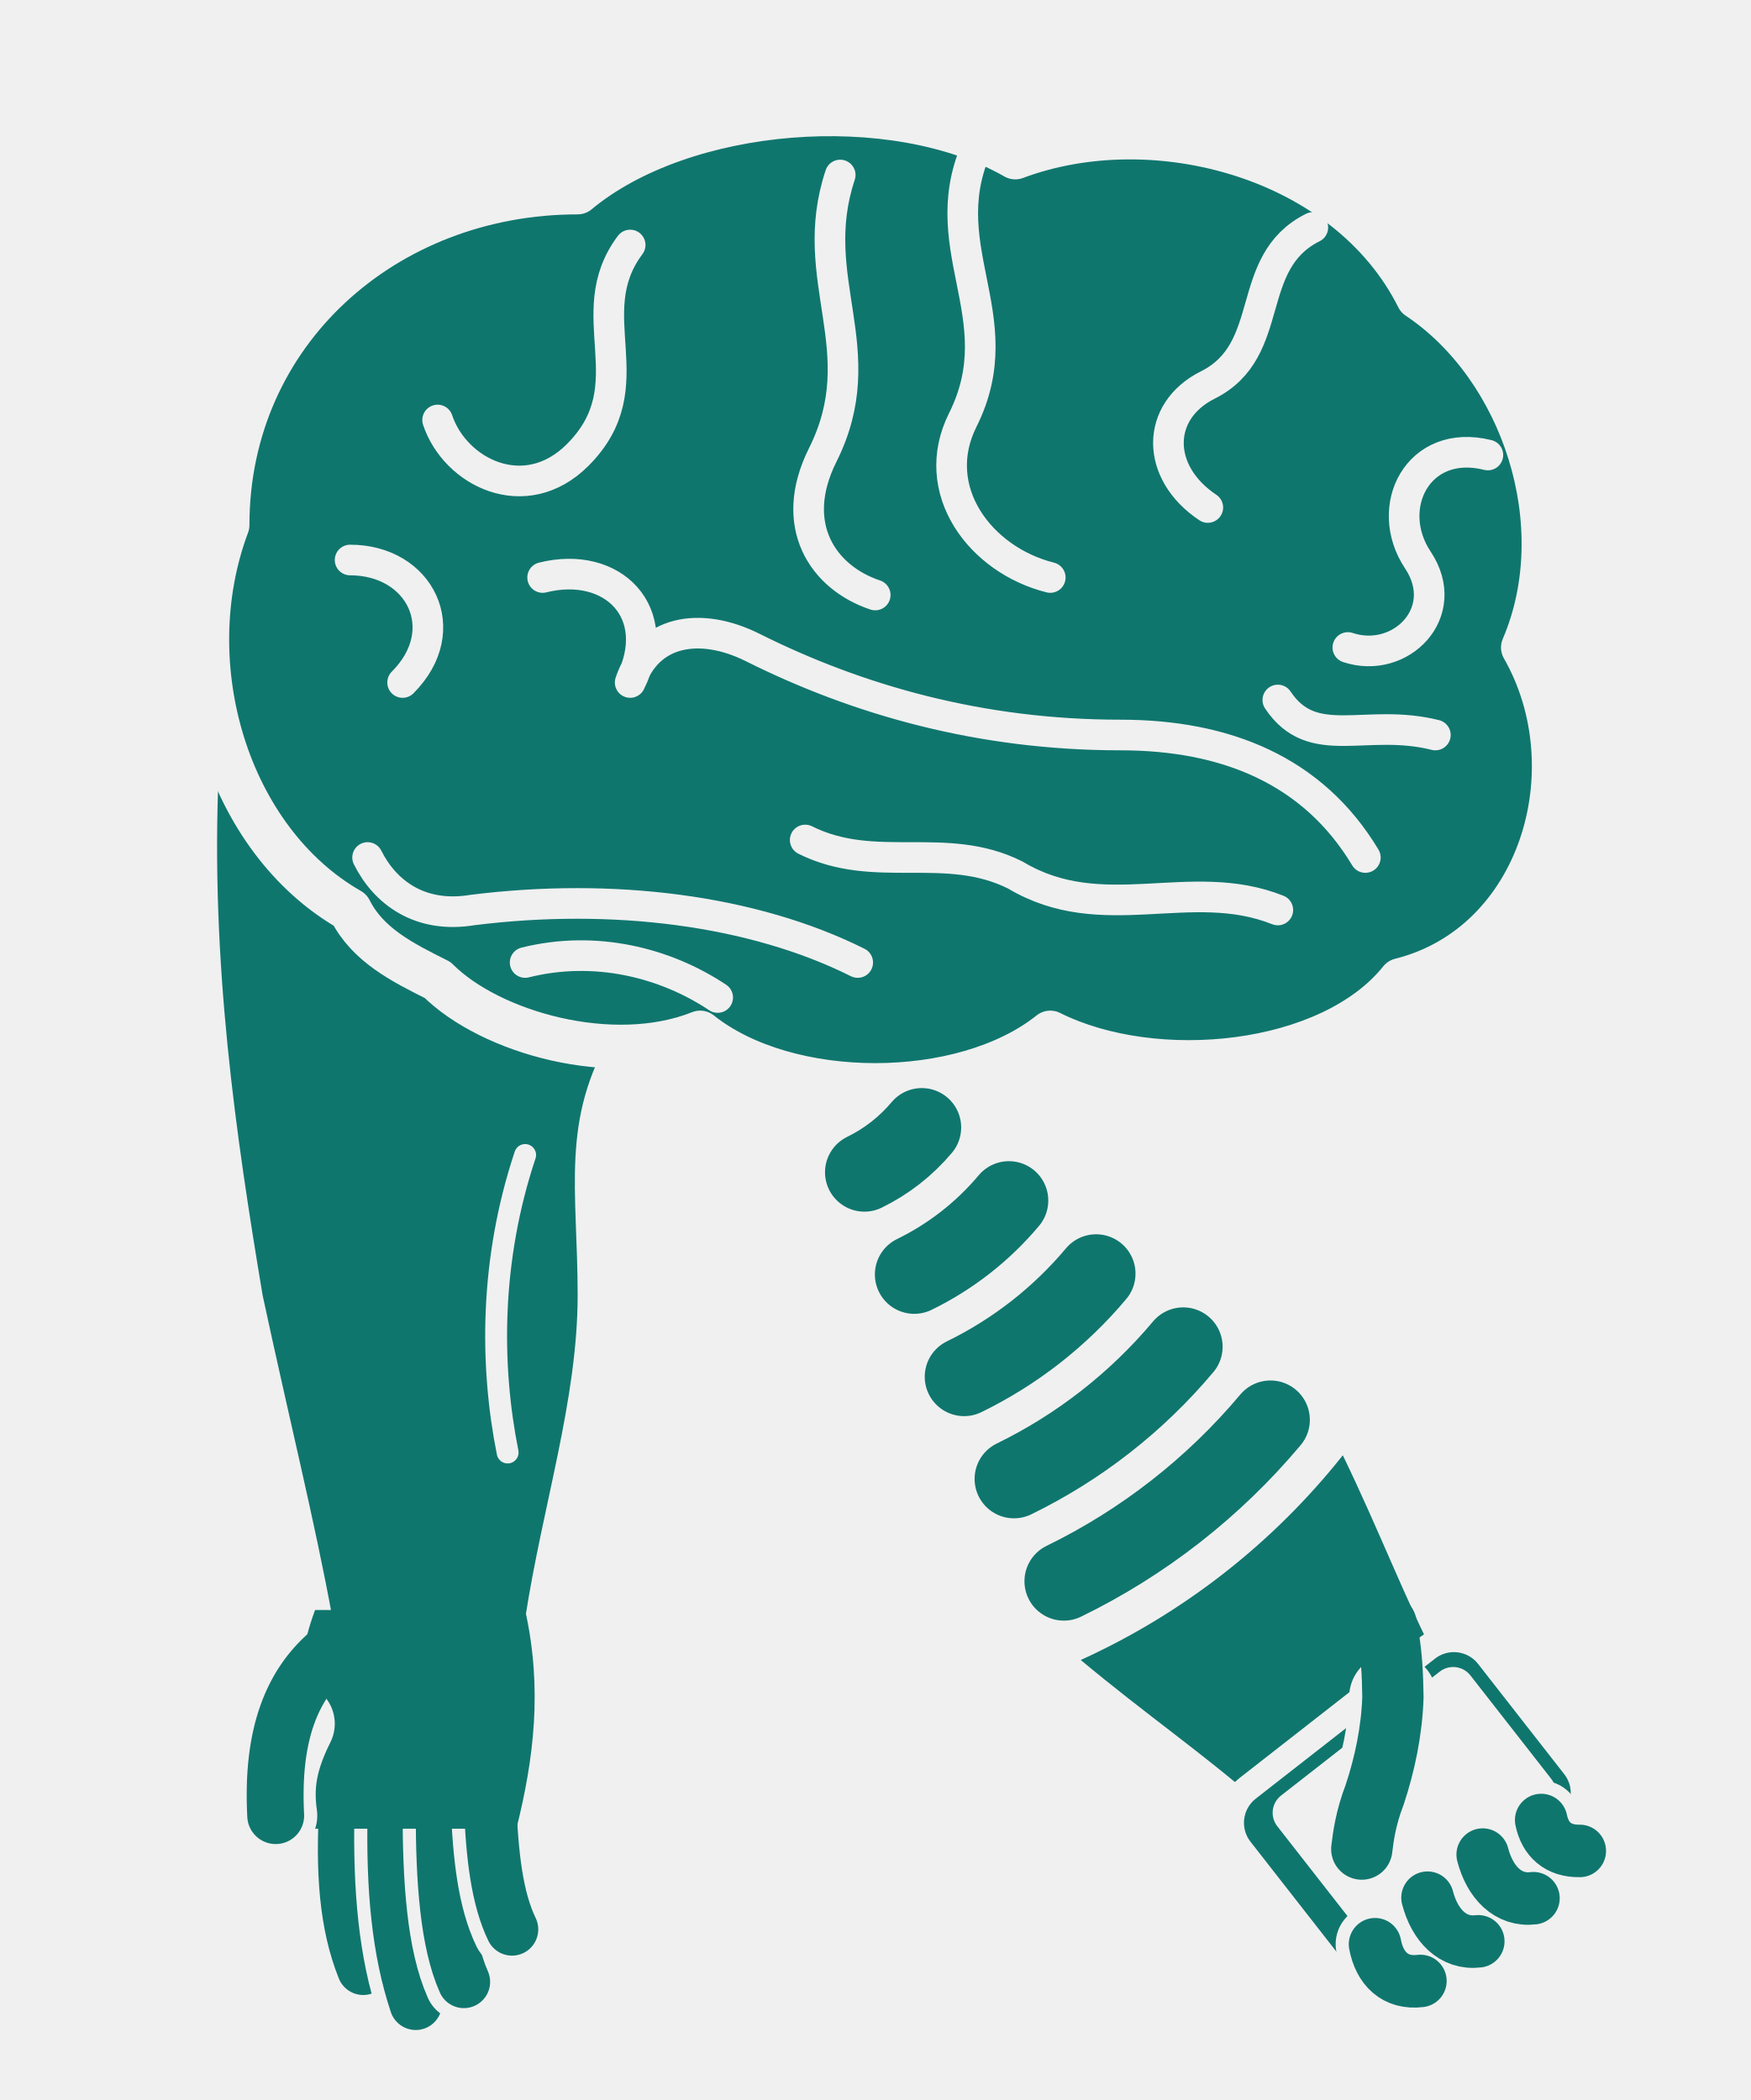
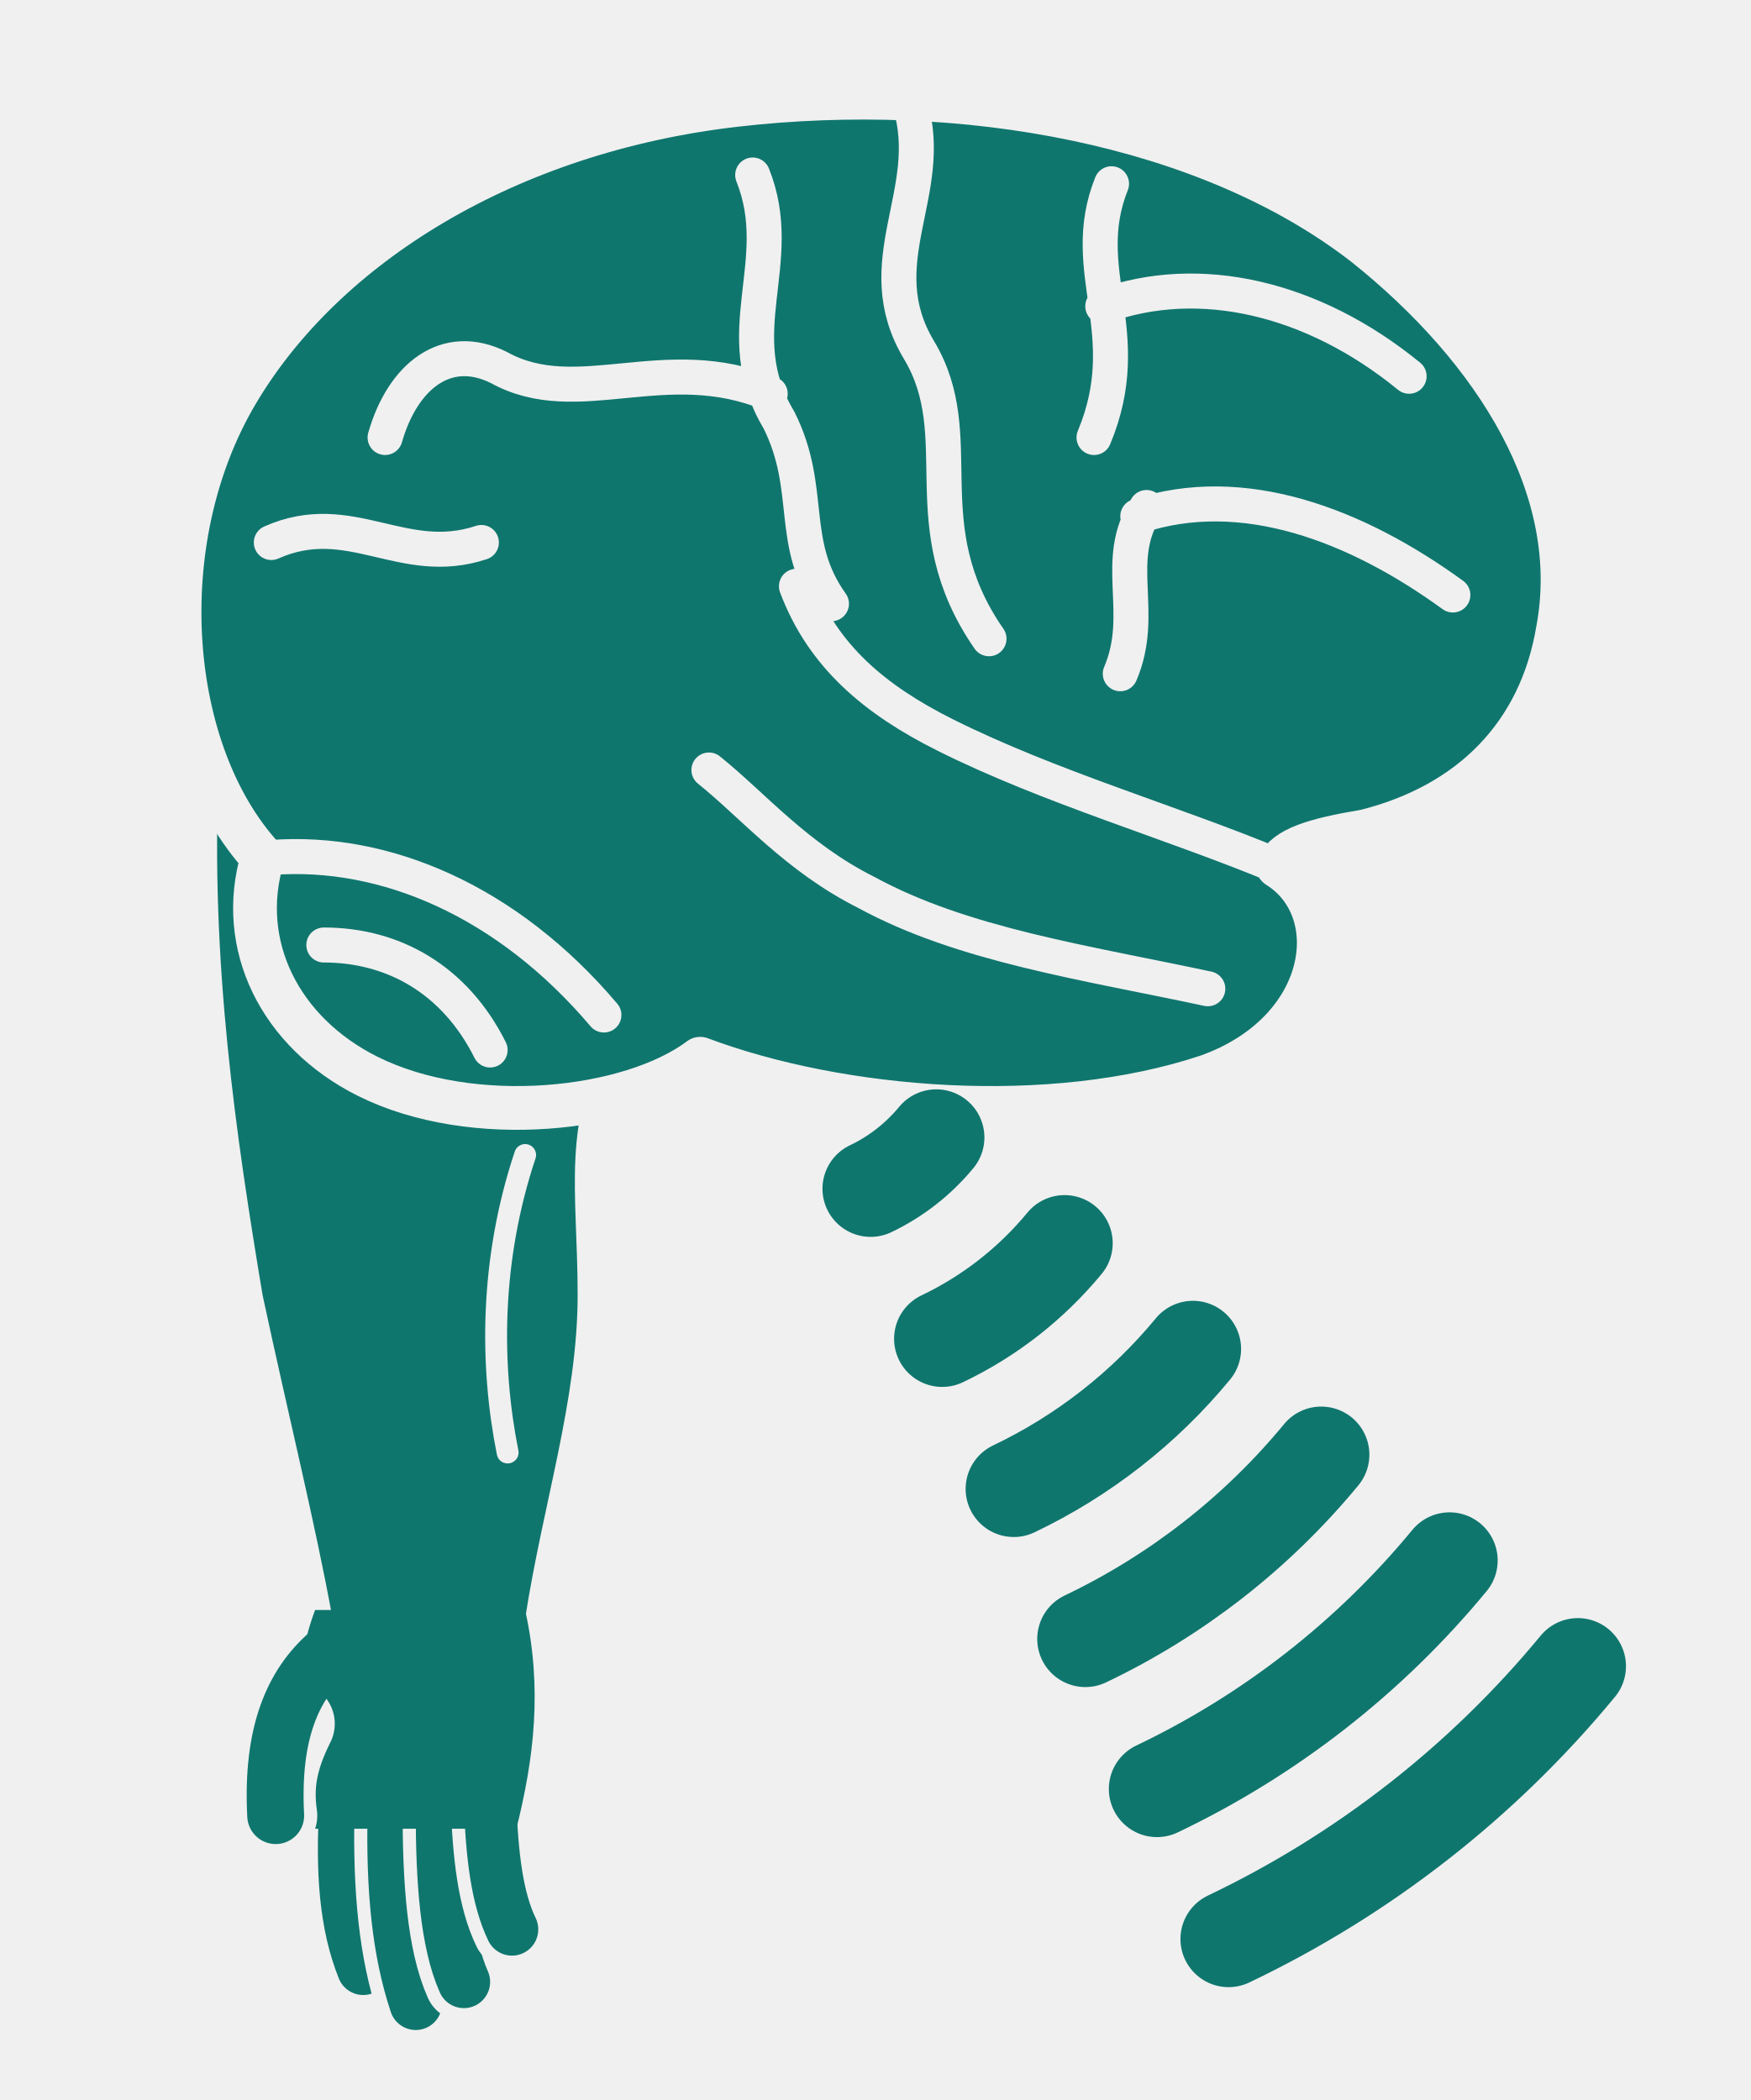
<svg xmlns="http://www.w3.org/2000/svg" viewBox="0 0 200 240" role="img" aria-label="ReConnect">
  <style>svg{color:#0f766e}.ink{fill:#0e2a2b}@media (prefers-color-scheme:dark){svg{color:#2dd4bf}.ink{fill:#e4efee}}</style>
  <defs>
    <mask id="rcmm1" maskUnits="userSpaceOnUse" x="-10" y="-10" width="220" height="260">
      <rect x="-10" y="-10" width="220" height="260" fill="#fff" />
      <path fill="none" stroke="#000" stroke-linecap="round" stroke-linejoin="round" d="M39.5 206 C39 214 39.5 220 41.5 225" stroke-width="9" />
    </mask>
    <mask id="rcmm2" maskUnits="userSpaceOnUse" x="-10" y="-10" width="220" height="260">
      <rect x="-10" y="-10" width="220" height="260" fill="#fff" />
      <path fill="none" stroke="#000" stroke-linecap="round" stroke-linejoin="round" d="M45 207 C44.8 216 45.5 223 47.5 229" stroke-width="9" />
    </mask>
    <mask id="rcmm3" maskUnits="userSpaceOnUse" x="-10" y="-10" width="220" height="260">
      <rect x="-10" y="-10" width="220" height="260" fill="#fff" />
      <path fill="none" stroke="#000" stroke-linecap="round" stroke-linejoin="round" d="M50.5 207 C50.5 215 51 222 53 226.5" stroke-width="9" />
    </mask>
    <mask id="rcmm4" maskUnits="userSpaceOnUse" x="-10" y="-10" width="220" height="260">
      <rect x="-10" y="-10" width="220" height="260" fill="#fff" />
      <path fill="none" stroke="#000" stroke-linecap="round" stroke-linejoin="round" d="M56 206 C56.2 212 56.8 217 58.5 220.5" stroke-width="9" />
    </mask>
    <mask id="rcmm5" maskUnits="userSpaceOnUse" x="-10" y="-10" width="220" height="260">
      <rect x="-10" y="-10" width="220" height="260" fill="#fff" />
      <path fill="none" stroke="#000" stroke-linecap="round" stroke-linejoin="round" d="M33.5 197 C31.5 201 31 204 31.5 207.5" stroke-width="9.5" />
    </mask>
    <mask id="rcmm6" maskUnits="userSpaceOnUse" x="-10" y="-10" width="220" height="260">
      <rect x="-10" y="-10" width="220" height="260" fill="#fff" />
      <path fill="none" stroke="#000" stroke-linecap="round" stroke-linejoin="round" d="M60 132 C56 144 56 156 58 166" stroke-width="2.5" />
    </mask>
    <mask id="rcmm7" maskUnits="userSpaceOnUse" x="-10" y="-10" width="220" height="260">
      <rect x="-10" y="-10" width="220" height="260" fill="#fff" />
-       <path fill="none" stroke="#000" stroke-linecap="round" stroke-linejoin="round" d="M40 104 C26 96 20 76 26 60 C26 38 44 22 66 22 C78 12 102 10 116 18 C132 12 154 18 162 34 C174 42 180 60 174 74 C182 88 176 108 160 112 C152 122 132 124 120 118 C110 126 90 126 80 118 C70 122 56 118 50 112 C46 110 42 108 40 104 Z" stroke-width="5" />
-       <path fill="none" stroke="#000" stroke-linecap="round" stroke-linejoin="round" d="M156 98 C150 88 140 84 128 84 C112 84 98 80 86 74 C80 71 74 72 72 78 M98 110 C86 104 70 102 54 104 C48 105 44 102 42 98 M146 104 C136 100 126 106 116 100 C108 96 100 100 92 96 M112 16 C106 28 116 36 110 48 C106 56 112 64 120 66 M96 20 C92 32 100 40 94 52 C90 60 94 66 100 68 M150 26 C142 30 146 40 138 44 C132 47 132 54 138 58 M170 52 C162 50 158 58 162 64 C166 70 160 76 154 74 M164 84 C156 82 150 86 146 80 M72 28 C66 36 74 44 66 52 C60 58 52 54 50 48 M40 64 C48 64 52 72 46 78 M62 66 C70 64 76 70 72 78 M60 110 C68 108 76 110 82 114" stroke-width="3.5" />
-     </mask>
-     <mask id="rcmm8" maskUnits="userSpaceOnUse" x="-10" y="-10" width="220" height="260">
-       <rect x="-10" y="-10" width="220" height="260" fill="#fff" />
-       <g transform="translate(90 116) rotate(52)">
-         <rect fill="none" stroke="#000" stroke-linecap="round" stroke-linejoin="round" x="102" y="-18" width="26" height="36" rx="5" stroke-width="3" />
-       </g>
-       <g transform="translate(90 116) rotate(52)">
-         <rect fill="#000" x="105" y="-15" width="20" height="28" rx="2.5" />
-       </g>
-       <g transform="translate(90 116) rotate(52)">
-         <path fill="none" stroke="#000" stroke-linecap="round" stroke-linejoin="round" d="M131.5 11 C130 13.5 127.5 13.8 125 12.5 M132 3 C130.5 5.5 127.5 5.8 124.5 4.5 M132 -5 C130.5 -2.5 127.5 -2.2 124.5 -3.5 M131 -12.5 C129.5 -10.5 127.5 -10.2 125.5 -11.2" stroke-width="9" />
-       </g>
-     </mask>
-     <mask id="rcmm9" maskUnits="userSpaceOnUse" x="-10" y="-10" width="220" height="260">
-       <rect x="-10" y="-10" width="220" height="260" fill="#fff" />
-       <g transform="translate(90 116) rotate(52)">
-         <path fill="none" stroke="#000" stroke-linecap="round" stroke-linejoin="round" d="M104 -6.5 C107 -4 109.5 -1 111.5 2 C113 4.5 114.5 6 115.5 7" stroke-width="10" />
-       </g>
+       <path fill="none" stroke="#000" stroke-linecap="round" stroke-linejoin="round" d="M30 98 C19 86 17 62 27 45 C37 28 58 15 84 12 C110 9 138 14 156 28 C171 40 181 56 178 72 C176 84 168 92 156 95 C150 96 147 97 146 99 C154 104 152 118 138 123 C120 129 96 127 80 121 C72 127 54 129 42 123 C32 118 27 108 30 98 Z" stroke-width="5" />
+       <path fill="none" stroke="#000" stroke-linecap="round" stroke-linejoin="round" d="M146 99 C134 94 120 90 108 84 C100 80 94 75 91 67 M138 113 C124 110 110 108 99 102 C91 98 86 92 81 88 M104 12 C107 22 99 30 105 40 C111 50 104 60 113 73 M127 21 C123 31 130 38 125 50 M131 58 C127 64 131 70 128 77 M126 35 C137 31 150 34 161 43 M130 59 C142 55 155 60 166 68 M86 20 C90 30 83 38 89 48 C93 56 90 62 95 69 M88 45 C76 40 66 47 57 42 C51 39 46 43 44 50 M31 62 C40 58 46 65 55 62 M31 98 C44 97 58 103 69 116 M37 108 C45 108 52 112 56 120" stroke-width="4" />
    </mask>
  </defs>
-   <g mask="url(#rcmm9)">
-     <g mask="url(#rcmm8)">
-       <g mask="url(#rcmm7)">
-         <g mask="url(#rcmm6)">
-           <g mask="url(#rcmm5)">
-             <g mask="url(#rcmm4)">
-               <g mask="url(#rcmm3)">
-                 <g mask="url(#rcmm2)">
-                   <g mask="url(#rcmm1)">
-                     <path fill="currentColor" d="M25 88 C24 110 27 130 30 148 C33 162 36 174 38 185 L60 185 C62 172 66 160 66 148 C66 136 64 128 70 118 L50 100 Z" />
-                   </g>
-                   <path fill="none" stroke="currentColor" stroke-linecap="round" stroke-linejoin="round" d="M39.5 206 C39 214 39.5 220 41.5 225" stroke-width="6" />
-                 </g>
-                 <path fill="none" stroke="currentColor" stroke-linecap="round" stroke-linejoin="round" d="M45 207 C44.8 216 45.5 223 47.5 229" stroke-width="6" />
+   <g mask="url(#rcmm7)">
+     <g mask="url(#rcmm6)">
+       <g mask="url(#rcmm5)">
+         <g mask="url(#rcmm4)">
+           <g mask="url(#rcmm3)">
+             <g mask="url(#rcmm2)">
+               <g mask="url(#rcmm1)">
+                 <path fill="currentColor" d="M25 88 C24 110 27 130 30 148 C33 162 36 174 38 185 L60 185 C62 172 66 160 66 148 C66 136 64 128 70 118 L50 100 Z" />
              </g>
-               <path fill="none" stroke="currentColor" stroke-linecap="round" stroke-linejoin="round" d="M50.5 207 C50.5 215 51 222 53 226.5" stroke-width="6" />
+               <path fill="none" stroke="currentColor" stroke-linecap="round" stroke-linejoin="round" d="M39.5 206 C39 214 39.5 220 41.5 225" stroke-width="6" />
            </g>
-             <path fill="none" stroke="currentColor" stroke-linecap="round" stroke-linejoin="round" d="M56 206 C56.2 212 56.8 217 58.5 220.5" stroke-width="6" />
-             <path fill="currentColor" d="M36 184 C33 192 34 200 36 209 L59 209 C61 201 62 193 60 184 Z" />
+             <path fill="none" stroke="currentColor" stroke-linecap="round" stroke-linejoin="round" d="M45 207 C44.8 216 45.5 223 47.5 229" stroke-width="6" />
          </g>
-           <path fill="none" stroke="currentColor" stroke-linecap="round" stroke-linejoin="round" d="M37.5 189 C33.5 192.5 31 198 31.5 207.5" stroke-width="6.5" />
+           <path fill="none" stroke="currentColor" stroke-linecap="round" stroke-linejoin="round" d="M50.5 207 C50.5 215 51 222 53 226.5" stroke-width="6" />
        </g>
-         <path fill="currentColor" d="M40 104 C26 96 20 76 26 60 C26 38 44 22 66 22 C78 12 102 10 116 18 C132 12 154 18 162 34 C174 42 180 60 174 74 C182 88 176 108 160 112 C152 122 132 124 120 118 C110 126 90 126 80 118 C70 122 56 118 50 112 C46 110 42 108 40 104 Z" />
+         <path fill="none" stroke="currentColor" stroke-linecap="round" stroke-linejoin="round" d="M56 206 C56.2 212 56.8 217 58.5 220.5" stroke-width="6" />
+         <path fill="currentColor" d="M36 184 C33 192 34 200 36 209 L59 209 C61 201 62 193 60 184 Z" />
      </g>
-       <g transform="translate(90 116) rotate(52)">
-         <path fill="none" stroke="currentColor" stroke-linecap="round" stroke-linejoin="round" d="M19.56 -4.16 A20 20 0 0 1 19.56 4.16 M32.27 -6.86 A33 33 0 0 1 32.27 6.86 M44.99 -9.57 A46 46 0 0 1 44.99 9.57 M57.7 -12.27 A59 59 0 0 1 57.7 12.27 M70.42 -14.98 A72 72 0 0 1 70.42 14.98" stroke-width="9" />
-       </g>
-       <g transform="translate(90 116) rotate(52)">
-         <path fill="currentColor" d="M78.7 -19 A81 81 0 0 1 78.7 19 C88 17 96 14.5 104 13 L104 -13 C96 -14.5 88 -17 78.7 -19 Z" />
-       </g>
-       <g transform="translate(90 116) rotate(52)">
-         <rect fill="currentColor" x="102" y="-18" width="26" height="36" rx="5" />
-       </g>
+       <path fill="none" stroke="currentColor" stroke-linecap="round" stroke-linejoin="round" d="M37.5 189 C33.5 192.5 31 198 31.5 207.5" stroke-width="6.5" />
    </g>
-     <g transform="translate(90 116) rotate(52)">
-       <path fill="none" stroke="currentColor" stroke-linecap="round" stroke-linejoin="round" d="M131.5 11 C130 13.5 127.5 13.8 125 12.5 M132 3 C130.5 5.5 127.5 5.8 124.5 4.5 M132 -5 C130.5 -2.5 127.5 -2.2 124.5 -3.5 M131 -12.5 C129.5 -10.5 127.5 -10.2 125.5 -11.2" stroke-width="6" />
-     </g>
+     <path fill="currentColor" d="M30 98 C19 86 17 62 27 45 C37 28 58 15 84 12 C110 9 138 14 156 28 C171 40 181 56 178 72 C176 84 168 92 156 95 C150 96 147 97 146 99 C154 104 152 118 138 123 C120 129 96 127 80 121 C72 127 54 129 42 123 C32 118 27 108 30 98 Z" />
  </g>
  <g transform="translate(90 116) rotate(52)">
-     <path fill="none" stroke="currentColor" stroke-linecap="round" stroke-linejoin="round" d="M97 -11 C100 -9.5 102 -8 104 -6.5 C107 -4 109.5 -1 111.5 2 C113 4.5 114.5 6 115.5 7" stroke-width="7" />
+     <path fill="none" stroke="currentColor" stroke-linecap="round" stroke-linejoin="round" d="M21.48 -4.76 A22 22 0 0 1 21.48 4.76 M40.03 -8.87 A41 41 0 0 1 40.03 8.87 M58.58 -12.99 A60 60 0 0 1 58.58 12.99 M77.13 -17.10 A79 79 0 0 1 77.13 17.10 M95.68 -21.21 A98 98 0 0 1 95.68 21.21 M114.23 -25.32 A117 117 0 0 1 114.23 25.32" stroke-width="11" />
  </g>
</svg>
